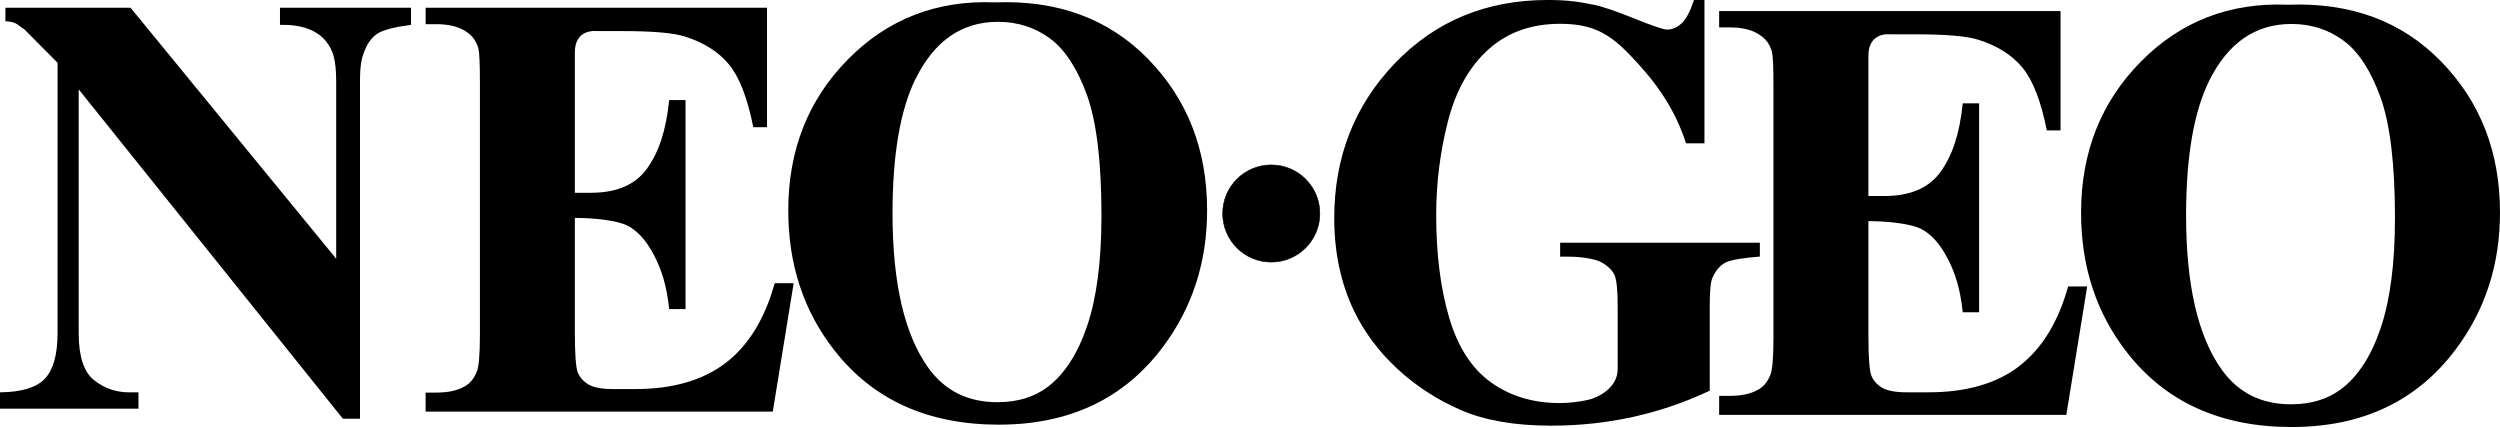
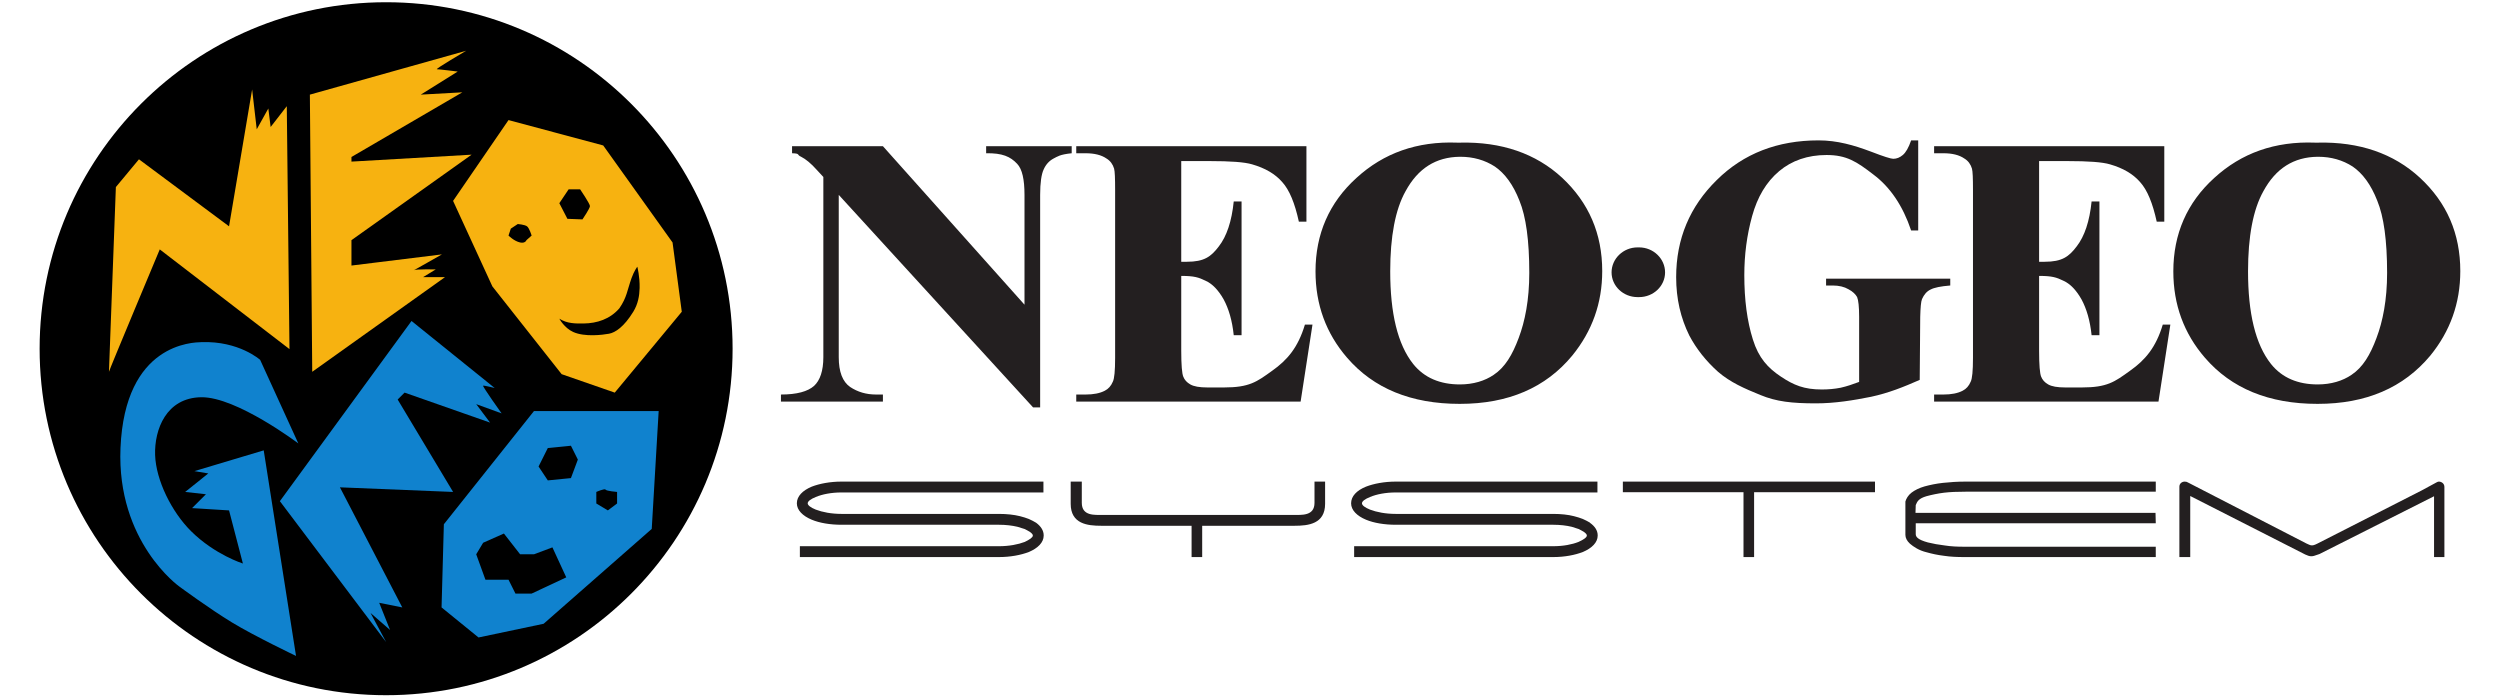
- <svg xmlns="http://www.w3.org/2000/svg" x="0px" y="0px" width="566.929px" height="96.834px">
-   <path d="M353.812 58.21h2.244c2.096 0 5.68.432 7.157 1.296 1.477.859 2.451 1.824 2.92 2.891.471 1.067.709 3.419.709 7.053v14.265c0 4.305-4.549 6.498-6.74 6.974-2.202.474-4.34.713-6.423.713-6.006 0-11.19-1.563-15.561-4.69-4.366-3.129-7.529-8.02-9.493-14.69-1.959-6.661-2.936-14.405-2.936-23.25 0-7.296.895-14.412 2.685-21.344 1.795-6.934 4.846-12.337 9.154-16.215 4.309-3.874 9.709-5.812 16.193-5.812 6.787 0 10.758 1.718 15.752 6.91 5.109 5.306 10.01 11.336 12.871 20.188h4.178V-.001h-2.377c-.857 2.603-1.793 4.371-2.816 5.304-1.027.937-2.139 1.403-3.33 1.403-.77 0-3.26-.846-7.461-2.539-4.201-1.694-7.244-2.723-9.121-3.085-3.455-.721-6.14-1.085-10.447-1.085-13.912 0-25.461 4.781-34.639 14.342-9.178 9.569-13.764 21.282-13.764 35.148 0 7.748 1.49 14.75 4.479 21.004 2.347 4.849 5.601 9.207 9.762 13.086 4.162 3.873 8.969 7.002 14.405 9.385 5.444 2.375 12.283 3.566 20.52 3.566 6.448 0 12.662-.666 18.662-1.998 5.998-1.336 11.766-3.312 17.326-5.932V69.428c0-3.36.19-5.472.573-6.332.682-1.636 1.65-2.805 2.909-3.512 1.255-.707 4.685-1.166 7.881-1.396v-3.138H353.797v3.138l.015.022z" />
-   <path d="M457.91 83.04c-5.161 3.951-12.029 5.925-20.595 5.925h-4.883c-2.617 0-4.508-.356-5.684-1.076-1.166-.719-1.973-1.641-2.399-2.764-.428-1.123-.643-4.201-.643-9.228V50.149c4.4 0 9.552.573 11.865 1.722 2.311 1.144 4.34 3.385 6.082 6.717 1.75 3.33 2.895 7.008 3.439 12.228h3.713V23.432h-3.713c-.729 7.119-2.404 11.899-5.035 15.546-2.629 3.647-6.871 5.472-12.717 5.472h-3.639V12.666c-.029-5.525 4.896-4.885 4.896-4.885h5.754c6.957 0 11.695.407 14.224 1.219 4.336 1.348 7.692 3.462 10.062 6.339 2.373 2.881 4.211 7.623 5.521 14.236h3.115V2.508h-77.42V6.215h2.442c2.975 0 5.32.629 7.031 1.886 1.219.854 2.055 2.072 2.502 3.643.229.94.342 3.48.342 7.615v57.263c0 4.582-.248 7.414-.746 8.496-.63 1.525-1.536 2.605-2.705 3.235-1.625.945-3.766 1.416-6.421 1.416h-2.443v4.307h78.73l4.731-29.118h-4.32c-2.256 8.106-5.965 14.135-11.127 18.084" />
-   <path d="M518.827 1.072c-13.193-.545-24.313 3.755-33.342 12.907-9.047 9.145-13.557 20.581-13.557 34.291 0 12.215 3.473 22.77 10.424 31.67 8.793 11.258 21.238 16.895 37.338 16.895 16.047 0 28.479-5.902 37.275-17.713 6.641-8.888 9.963-19.201 9.963-30.92 0-13.711-4.455-25.131-13.354-34.26-8.908-9.13-20.481-13.418-34.732-12.869m21.045 73.284c-2.156 6.377-5.166 11.02-9.037 13.918-3.036 2.273-6.818 3.406-11.351 3.406-6.731 0-11.958-2.635-15.705-7.896-5.365-7.533-8.052-19.17-8.052-34.924 0-13.256 1.736-23.419 5.213-30.497 4.266-8.62 10.486-12.931 18.666-12.931 4.443 0 8.369 1.25 11.777 3.746 3.408 2.495 6.211 6.775 8.41 12.831 2.202 6.063 3.301 15.19 3.301 27.405 0 10.256-1.076 18.574-3.235 24.953" />
-   <path d="M226.502 96.302c16.047 0 28.477-5.904 37.275-17.713 6.639-8.899 9.962-19.199 9.962-30.92 0-13.711-4.455-25.13-13.356-34.26C251.478 4.279 239.905-.008 225.654.539c-13.193-.544-24.313 3.756-33.342 12.908-9.045 9.144-13.557 20.581-13.557 34.291 0 12.214 3.472 22.771 10.426 31.669 8.79 11.258 21.236 16.895 37.337 16.895m-18.893-78.421c4.265-8.62 10.486-12.931 18.668-12.931 4.442 0 8.366 1.247 11.774 3.745 3.408 2.497 6.212 6.775 8.413 12.831 2.199 6.062 3.299 15.189 3.299 27.397 0 10.256-1.076 18.576-3.234 24.953-2.153 6.377-5.166 11.02-9.037 13.925-3.034 2.27-6.817 3.405-11.351 3.405-6.731 0-11.96-2.633-15.708-7.896-5.364-7.533-8.049-19.17-8.049-34.923 0-13.256 1.735-23.419 5.211-30.497" />
-   <path d="M180.004 64.225h-4.322c-2.255 8.104-5.966 14.135-11.127 18.082-5.161 3.951-12.029 5.925-20.588 5.925h-4.884c-2.616 0-4.505-.36-5.681-1.074-1.17-.721-1.973-1.643-2.4-2.766-.427-1.125-.643-4.201-.643-9.23V49.414c4.399 0 9.553.574 11.867 1.724 2.311 1.144 4.34 3.387 6.083 6.717 1.749 3.332 2.894 7.008 3.438 12.23h3.714V22.699h-3.714c-.728 7.116-2.405 11.899-5.036 15.546-2.626 3.648-6.869 5.471-12.715 5.471h-3.64V11.932c-.03-5.526 4.898-4.885 4.898-4.885h5.749c6.961 0 11.705.406 14.235 1.216 4.339 1.348 7.692 3.464 10.063 6.341 2.373 2.879 4.212 7.625 5.524 14.234h3.112V1.75H96.519v3.731h2.44c2.975 0 5.32.63 7.032 1.884 1.217.854 2.051 2.072 2.499 3.644.228.941.342 3.479.342 7.613v57.265c0 4.582-.248 7.414-.744 8.488-.63 1.525-1.536 2.61-2.702 3.236-1.625.945-3.766 1.416-6.428 1.416h-2.44v4.307h78.73l4.733-29.118.024.009z" />
-   <path d="M31.413 88.977h-2.089c-2.998 0-5.661-.92-7.99-2.762-2.324-1.842-3.488-5.385-3.488-10.64V20.27l59.907 74.682 3.885.006V18.787c0-4.331.36-5.588 1.074-7.37.715-1.782 1.714-3.068 2.99-3.858 1.278-.788 3.783-1.431 7.51-1.928V1.755H63.492v3.875c4.899-.09 8.398 1.172 10.471 3.789 1.519 1.94 2.278 3.862 2.278 9.369v39.889L29.605 1.755H1.228v3.074c2.697.09 2.794.993 4.23 1.756l7.601 7.651-.01 61.332c0 4.851-.958 8.283-2.871 10.302-1.915 2.021-5.309 3.052-10.178 3.097v3.707h31.399v-3.707l.014.009z" />
-   <path stroke="#000000" stroke-width=".124" d="M299.305 48.417c0 6.086-4.934 11.018-11.016 11.018-6.087 0-11.019-4.935-11.019-11.018 0-6.087 4.935-11.018 11.019-11.018 6.086 0 11.016 4.934 11.016 11.018z" />
+ <svg xmlns="http://www.w3.org/2000/svg" width="2437.5" height="680" version="1.1" viewBox="0 0 2437.5 680" xml:space="preserve">
+   <defs>
+     <clipPath id="clipPath16">
+       <path d="m0 618.06h1950v-618.06h-1950z" />
+     </clipPath>
+   </defs>
+   <g transform="matrix(1.25 0 0 -1.25 -.0021387 726.29)">
+     <g clip-path="url(#clipPath16)">
+       <g transform="translate(30.908 309.03)">
+         <path d="m0 0c0 149.25 121.01 270.26 270.26 270.26 149.25 0 270.26-121.01 270.26-270.26 0-149.25-121.01-270.26-270.26-270.26-149.25 0-270.26 121.01-270.26 270.26" />
+       </g>
+       <g transform="translate(405.68 391.9)">
+         <path d="m0 0c-4.763 1.051-9.038 5.4-9.038 5.4l1.801 5.4 5.437 3.6s5.4-0.449 7.2-1.8c1.8-1.35 3.6-7.2 3.6-7.2l-4.05-3.6s-0.9-2.699-4.95-1.8m30.601 30.637 7.236 10.802h9.002s7.649-11.25 7.649-13.052c0-1.8-5.85-10.386-5.85-10.386l-11.738 0.449zm0-90.075c6.112-3.9 12.599-3.825 18.9-3.75 10.538 0.114 20.661 3.414 27.936 11.851 5.888 8.549 6.04 13.876 9.488 23.549 2.025 5.663 4.5 8.888 4.5 8.888s2.025-7.65 1.801-16.686c-0.151-6.039-1.238-12.413-4.951-18.452-7.2-11.737-13.987-16.236-18.936-17.137-4.951-0.899-18.9-2.699-27.902 1.35-7.049 3.187-10.836 10.387-10.836 10.387m-39.639 154.91-43.236-63.037 30.636-66.675 54.038-68.476 41.437-14.399 52.275 63.074-7.2 54.038-54.074 75.676z" fill="#f7b210" />
+       </g>
+       <g transform="translate(84.983 291.03)">
+         <path d="m0 0 5.4 144.11 18.001 21.637 70.274-52.276 18.001 106.76 3.6-31.088 9.036 16.238 1.8-14.438 12.601 16.238 2.1-189.49-101.18 77.777s-39.637-94.576-39.637-95.476" fill="#f7b210" />
+       </g>
+       <g transform="translate(241.7 507.22)">
+         <path d="m0 0 121.95 34.237s-24.637-14.436-22.837-14.436c1.799 0 16.2-1.8 16.2-1.8l-28.801-18.001 32.4 1.8-86.475-50.436v-3.602l93.713 5.402-93.713-66.677v-19.798l70.577 8.699s-23.288-13.237-21.903-12.338c1.353 0.937 17.101 0.638 17.101 0.638l-9.899-6.038h17.099l-103.57-73.837z" fill="#f7b210" />
+       </g>
+       <g transform="translate(232.7 235.15)">
+         <path d="m0 0-29.774 65.176s-16.5 14.888-45.788 13.837c-6.451-0.225-59.738-0.638-63.151-82.613-3.038-73.312 45.826-107.96 45.826-107.96s23.662-17.474 41.175-28.087c17.512-10.649 49.912-26.1 49.912-26.1l-25.201 160.35-54.074-16.202 10.838-1.8-18.038-14.438 16.199-1.799-10.799-10.801 28.837-1.799 10.8-41.437s-21.975 6.9-40.463 25.274c-15.148 15.075-27.336 39.639-28.011 59.401-0.638 19.761 8.624 44.7 36.037 45.037 27.451 0.337 75.675-36.038 75.675-36.038" fill="#1082ce" />
+       </g>
+       <g transform="translate(218.3 190.12)">
+         <path d="m0 0 102.68 140.55 64.874-52.275s-8.101 2.065-8.999 1.8c-0.901-0.224 14.399-21.599 14.399-21.599l-19.8 7.201 10.8-14.4-66.675 23.399-5.399-5.4 43.237-72.076-88.275 3.6 48.639-93.674-18.002 3.601 8.476-21.189-15.225 13.238 12.149-22.687z" fill="#1082ce" />
+       </g>
+       <g transform="translate(371.45 148.68)">
+         <path d="m0 0 5.4 9 16.2 7.199 12.637-16.199h10.8l14.401 5.4 10.799-23.4-27-12.637h-12.636l-5.402 10.799h-17.999zm93.675 48.637s6.562 2.926 7.2 1.801c0.637-1.087 9-1.801 9-1.801v-9l-7.2-5.4-9 5.4zm-37.836 9.002-7.202 10.836 7.202 14.4 18.036 1.801 5.401-10.801-5.401-14.437zm-81.077-34.202-1.799-64.875 28.838-23.437 50.773 10.687 84.338 73.987 5.4 91.914h-97.275z" fill="#1082ce" />
+       </g>
+       <g transform="translate(1681.5 146.52)">
+         <path d="m0 0h-149.62c-5.312 0-10.431 0.197-15.549 0.984-4.922 0.591-9.45 1.575-13.584 2.756-5.906 1.378-10.237 4.331-12.993 6.691-2.362 2.168-3.544 4.531-3.544 6.893v25.986c0.591 2.166 2.166 4.922 4.725 6.89 2.557 1.969 6.103 3.741 10.237 4.922 4.331 1.181 9.056 2.166 14.371 2.756 5.512 0.591 11.222 0.984 17.521 0.984h148.44v-7.874h-148.44c-6.299 0-11.812-0.197-16.733-0.788-4.728-0.59-9.45-1.574-13.781-2.753-5.906-1.774-7.087-3.94-8.268-6.893l-0.197-6.1h187.22l0.197-8.074h-187.22v-8.465c0-2.166 1.575-4.331 9.447-6.497 3.94-0.987 8.271-1.772 13.192-2.365 4.919-0.785 9.844-0.982 14.765-0.982h149.81z" fill="#231f20" />
+       </g>
+       <g transform="translate(1372.4 146.52)">
+         <path d="m0 0h-0.394z" fill="#231f20" />
+       </g>
+       <g transform="translate(1462.5 197.11)">
+         <path d="m0 0h-94.298v-50.594h-8.271v50.594h-94.101v8.268h196.67z" fill="#231f20" />
+       </g>
+       <g transform="translate(992.24 170.93)">
+         <path d="m0 0h-54.531v-24.411h-8.269v24.411h-70.477c-10.631 0-23.818 1.381-23.818 17.13v17.324h8.659v-16.539c0-10.434 10.04-9.447 16.537-9.447h148.24c6.693 0 16.733-0.987 16.733 9.447v16.539h8.268v-17.324c1e-3 -15.749-13.189-17.13-23.82-17.13z" fill="#231f20" />
+       </g>
+       <g transform="translate(813.88 196.92)">
+         <path d="m0 0h-157.49c-7.874 0-14.961-1.381-20.08-3.546-3.937-1.575-6.299-3.347-6.299-4.922s2.362-3.344 6.299-4.919c5.119-1.971 12.206-3.349 20.08-3.349h122.84c5.906 0 11.615-0.588 16.34-1.769 2.559-0.591 4.724-1.378 6.89-2.169 2.165-0.981 4.134-1.968 5.709-2.952 3.74-2.754 5.906-6.103 5.906-9.841v-0.2c0-5.315-4.528-9.84-11.615-12.793-6.103-2.362-14.371-3.94-23.23-3.94h-155.33v8.468h155.33c7.874 0 14.962 1.378 20.08 3.344 3.74 1.772 6.3 3.546 6.3 4.921v0.2c0 0.785-0.985 1.769-2.363 2.756-1.181 0.788-2.559 1.375-3.937 2.166-1.772 0.588-3.544 1.178-5.709 1.769-4.134 0.984-9.056 1.575-14.371 1.575h-122.84c-8.859 0-17.127 1.378-23.23 3.94-7.087 2.95-11.615 7.478-11.615 12.793 0 5.515 4.528 10.04 11.615 12.993 6.103 2.365 14.371 3.94 23.23 3.94h157.49z" fill="#231f20" />
+       </g>
+       <g transform="translate(1246 196.92)">
+         <path d="m0 0h-157.29c-7.875 0-14.962-1.381-20.08-3.546-3.937-1.575-6.3-3.347-6.3-4.922s2.363-3.344 6.3-4.919c5.118-1.971 12.205-3.349 20.08-3.349h122.84c5.908 0 11.618-0.588 16.145-1.769 2.557-0.591 4.725-1.378 6.888-2.169 2.168-0.981 4.134-1.968 5.712-2.952h-0.197c3.937-2.754 6.1-6.103 6.1-9.841v-0.2c0-5.315-4.528-9.84-11.615-12.793-6.1-2.362-14.172-3.94-23.033-3.94h-155.32v8.468h155.32c7.877 0 14.767 1.378 19.689 3.344 3.934 1.772 6.496 3.546 6.496 4.921v0.2c0 0.785-0.984 1.769-2.362 2.756-1.181 0.788-2.559 1.375-3.937 2.166-1.772 0.588-3.544 1.178-5.512 1.769-4.135 0.984-9.056 1.575-14.374 1.575h-122.84c-8.859 0-17.127 1.378-23.23 3.94-7.087 2.95-11.615 7.478-11.615 12.793 0 5.515 4.331 10.04 11.615 12.993 6.103 2.365 14.371 3.94 23.23 3.94h157.29z" fill="#231f20" />
+       </g>
+       <g transform="translate(1902.3 205.38)">
+         <path d="m0 0c2.166 0 4.331-1.575 4.331-4.134v-54.728h-8.071v47.444l-89.377-45.082-1.181-0.397c-4.922-1.965-6.3-1.574-9.846 0l-1.179 0.594-88.591 45.079v-47.639h-8.465v54.926c0 2.559 2.165 3.937 4.134 3.937 1.184 0 1.771-0.197 2.759-0.787l92.129-47.448c3.544-1.574 4.137-2.359 8.468-0.196l81.499 41.538 11.618 6.3c0.591 0.396 1.376 0.593 1.772 0.593" fill="#231f20" />
+       </g>
+       <g transform="translate(1496.2 471.54)">
+         <path d="m0 0v-70.281h-5.512c-6.497 19.293-16.34 33.861-29.527 43.702-12.996 10.042-20.871 15.161-36.423 15.161-14.765 0-27.167-4.331-37.01-12.599-10.043-8.468-16.931-20.081-21.065-35.042-4.134-14.962-6.1-30.317-6.1-46.067 0-19.095 2.166-35.829 6.691-50.203 4.528-14.565 11.812-22.24 21.852-28.939 10.04-6.691 18.111-10.037 31.892-10.037 4.921 0 9.843 0.393 14.764 1.375 5.122 1.184 9.056 2.562 14.369 4.531v50.791c0 7.874-0.588 12.993-1.572 15.355-1.182 2.166-3.347 4.331-6.694 6.103-3.349 1.969-7.481 2.953-12.402 2.953h-5.119v5.315h96.858v-5.315c-7.284-0.591-12.403-1.578-15.358-3.15-2.953-1.381-5.119-3.937-6.691-7.481-0.788-1.968-1.184-6.496-1.378-13.78l-0.394-49.216c-12.602-5.513-24.214-10.237-37.995-13.19-13.78-2.756-28.154-5.116-42.916-5.116-18.899 0-30.908 1.375-43.31 6.494-12.597 5.118-23.427 9.843-33.076 18.114-9.45 8.462-16.928 17.909-22.44 28.346-6.694 13.583-10.237 28.545-10.237 45.478 0 29.921 10.631 55.12 31.695 75.788 20.868 20.673 47.444 30.91 79.336 30.91 14.568 0 27.561-3.74 41.145-8.859 9.647-3.74 15.356-5.512 17.127-5.512 2.756 0 5.119 0.984 7.481 2.953 2.363 1.969 4.528 5.709 6.497 11.418z" fill="#231f20" />
+       </g>
+       <g transform="translate(1139.1 458.75)">
+         <path d="m0 0h-0.394v11.022c32.483 0.787 59.257-8.463 79.73-27.364 20.868-19.487 31.299-43.704 31.299-72.838 0-25.001-7.869-46.853-23.424-65.949-20.671-25.005-49.807-37.601-87.605-37.601v15.158c10.434 0 19.49 2.756 26.38 7.478 8.859 5.906 14.568 15.555 19.49 28.745 4.921 12.993 8.268 29.727 8.268 50.791 0 25.199-2.559 43.901-7.678 56.304-4.921 12.599-11.418 21.261-19.096 26.574-7.874 5.118-16.93 7.68-26.97 7.68m-0.394 0c-18.702-0.197-32.679-9.059-42.326-26.776-8.071-14.371-12.008-35.433-12.008-62.6 0-32.483 5.709-56.894 17.914-72.25 8.662-10.827 21.065-15.946 36.42-15.946v-15.158h-0.197c-37.798 0-67.13 12.006-87.801 36.023-16.34 18.902-24.608 41.344-24.608 67.331 0 29.135 10.63 53.547 31.892 72.837 21.261 19.492 47.444 28.745 78.549 27.561h2.165z" fill="#231f20" />
+       </g>
+       <g transform="translate(921.37 455.4)">
+         <path d="m0 0v-78.549h4.331c13.584 0 18.899 3.937 25.002 12.009 6.103 7.874 10.04 19.492 11.615 35.042h6.103v-104.34h-6.103c-1.181 11.419-3.937 20.674-7.875 27.955-4.134 7.284-8.859 12.206-14.174 14.568-5.315 2.562-8.662 3.741-18.899 3.741v-58.469c0-11.025 0.591-17.718 1.575-20.08 0.984-2.56 2.756-4.528 5.512-6.103s7.087-2.362 13.387-2.362h12.796c19.883 0 25.592 4.331 37.601 12.993 12.009 8.465 20.277 18.308 25.593 36.026h5.906l-9.253-60.041h-175.01v5.509h7.284c6.103 0 11.222 0.985 14.962 2.953 2.756 1.378 4.922 3.741 6.3 7.087 1.181 2.363 1.772 8.466 1.772 18.506v131.11c0 8.856-0.197 14.371-0.788 16.534-0.984 3.347-2.953 6.103-5.906 7.877-3.937 2.756-9.449 4.132-16.34 4.132h-7.284v5.512h179.54v-58.86h-5.906c-3.15 14.371-7.284 24.608-12.993 30.902-5.512 6.303-13.19 10.831-23.427 13.784-5.906 1.772-16.93 2.559-33.27 2.559z" fill="#231f20" />
+       </g>
+       <g transform="translate(688.67 467.01)">
+         <path d="m0 0 110.44-123.63v85.639c0 12.006-1.772 20.077-5.709 24.214-5.315 5.707-11.615 8.465-24.214 8.266v5.512h66.737v-5.512c-9.45-0.985-11.025-2.559-14.175-4.132-3.346-1.774-5.906-4.53-7.677-8.468-1.772-3.74-2.756-10.431-2.756-19.88v-165.76h-5.513l-151.58 165.76v-126.58c0-11.418 2.953-19.099 8.859-23.23 5.906-3.94 12.599-5.909 20.277-5.909h5.315v-5.509h-79.533v5.509c12.402 0 20.867 2.363 25.789 6.694 4.725 4.331 7.284 11.812 7.284 22.445v140.56l-4.922 5.313c-4.724 5.318-8.859 8.662-12.402 10.436-3.741 1.575-0.394 2.557-7.087 2.754v5.512z" fill="#231f20" />
+       </g>
+       <g transform="translate(1808.2 458.75)">
+         <path d="m0 0h-0.394v11.022c32.483 0.787 59.254-8.463 79.728-27.364 21.064-19.487 31.498-43.704 31.498-72.838 0-25.001-7.872-46.853-23.427-65.949-20.868-25.005-50.004-37.601-87.799-37.601v15.158c10.431 0 19.49 2.756 26.377 7.478 8.862 5.906 14.571 15.555 19.49 28.745 4.922 12.993 8.271 29.727 8.271 50.791 0 25.199-2.562 43.901-7.68 56.304-4.922 12.599-11.419 21.261-19.094 26.574-7.874 5.118-16.933 7.68-26.97 7.68m-0.394 0c-18.705-0.197-32.679-9.059-42.326-26.776-8.074-14.371-12.008-35.433-12.008-62.6 0-32.483 5.709-56.894 17.912-72.25 8.662-10.827 21.064-15.946 36.422-15.946v-15.158h-0.199c-37.798 0-67.131 12.006-87.802 36.023-16.337 18.902-24.608 41.344-24.608 67.331 0 29.135 10.631 53.547 31.892 72.837 21.261 19.492 47.444 28.745 78.552 27.561h2.165z" fill="#231f20" />
+       </g>
+       <g transform="translate(1590.5 455.4)">
+         <path d="m0 0v-78.549h4.334c13.583 0 18.899 3.937 25.002 12.009 6.1 7.874 10.037 19.492 11.615 35.042h6.102v-104.34h-6.102c-1.184 11.419-3.938 20.674-7.875 27.955-4.134 7.284-8.859 12.206-14.174 14.568-5.316 2.562-8.665 3.741-18.902 3.741v-58.469c0-11.025 0.593-17.718 1.578-20.08 0.984-2.56 2.756-4.528 5.512-6.103s7.087-2.362 13.387-2.362h12.793c19.886 0 25.595 4.331 37.601 12.993 12.012 8.465 20.277 18.308 25.595 36.026h5.906l-9.252-60.041h-175.01v5.509h7.284c6.1 0 11.221 0.985 14.962 2.953 2.753 1.378 4.919 3.741 6.299 7.087 1.179 2.363 1.772 8.466 1.772 18.506v131.11c0 8.856-0.197 14.371-0.787 16.534-0.985 3.347-2.953 6.103-5.906 7.877-3.94 2.756-9.45 4.132-16.34 4.132h-7.284v5.512h179.54v-58.86h-5.906c-3.153 14.371-7.284 24.608-12.993 30.902-5.513 6.303-13.19 10.831-23.427 13.784-5.909 1.772-16.933 2.559-33.27 2.559z" fill="#231f20" />
+       </g>
+       <g transform="translate(1277.3 388.07)">
+         <path d="m0 0h1.184c11.218 0 20.277-8.856 20.277-19.49 0-10.63-9.059-19.292-20.277-19.292h-1.184c-11.219 0-20.274 8.662-20.274 19.292 0 10.634 9.055 19.49 20.274 19.49" fill="#231f20" />
+       </g>
+     </g>
+   </g>
</svg>
